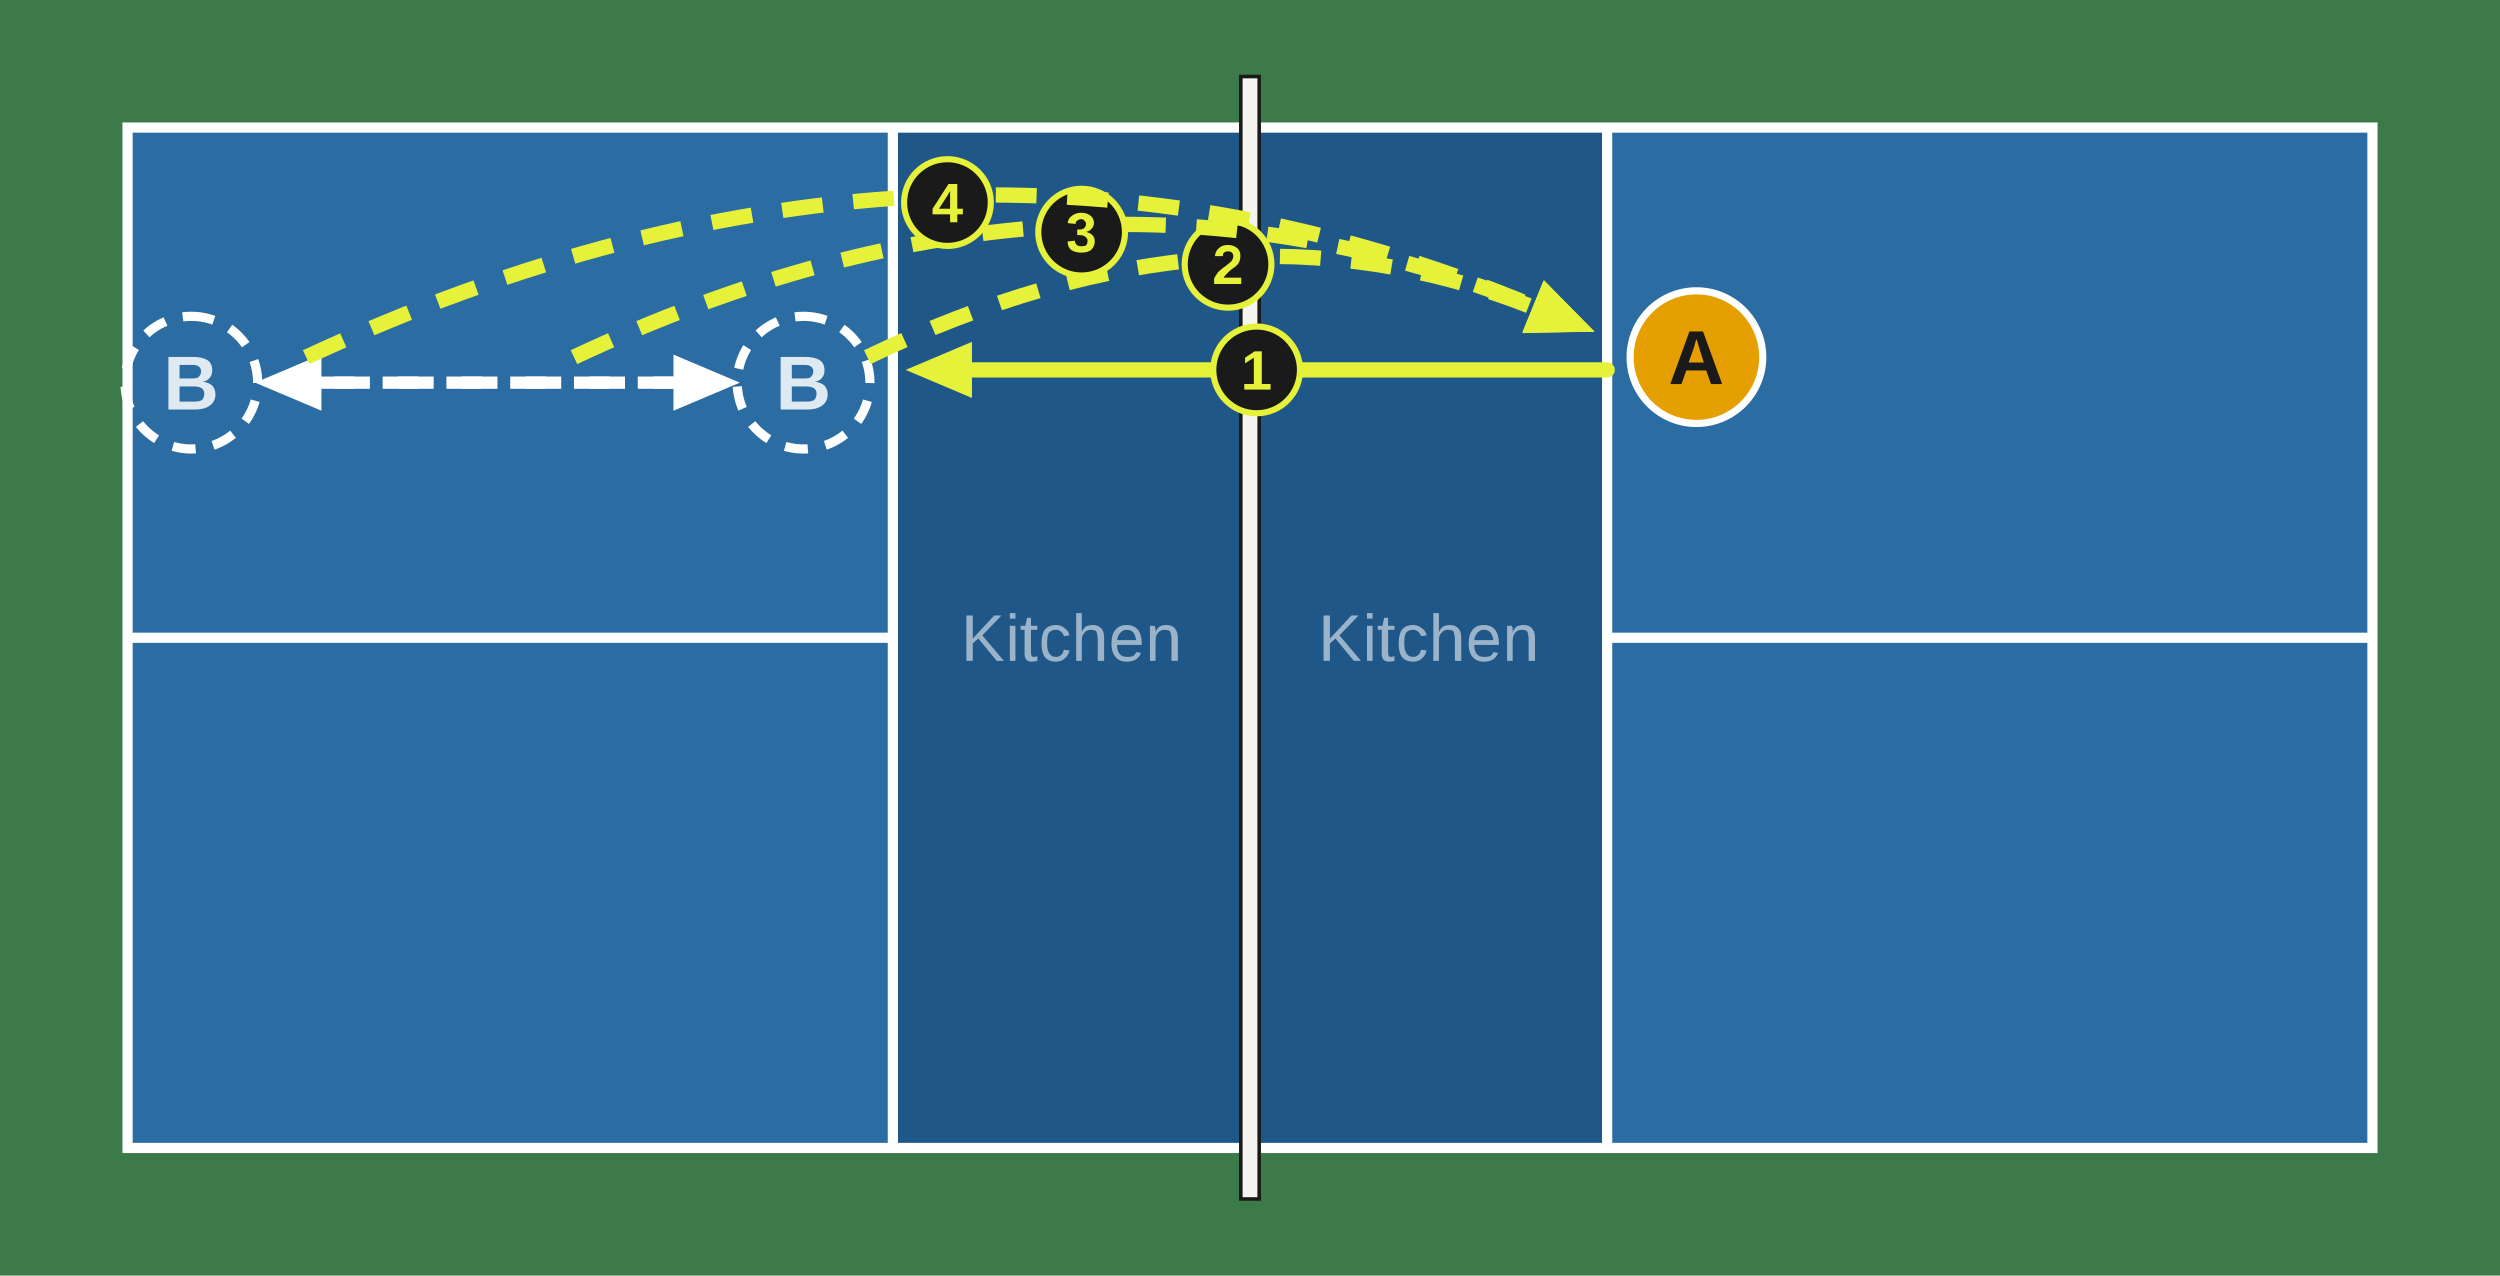
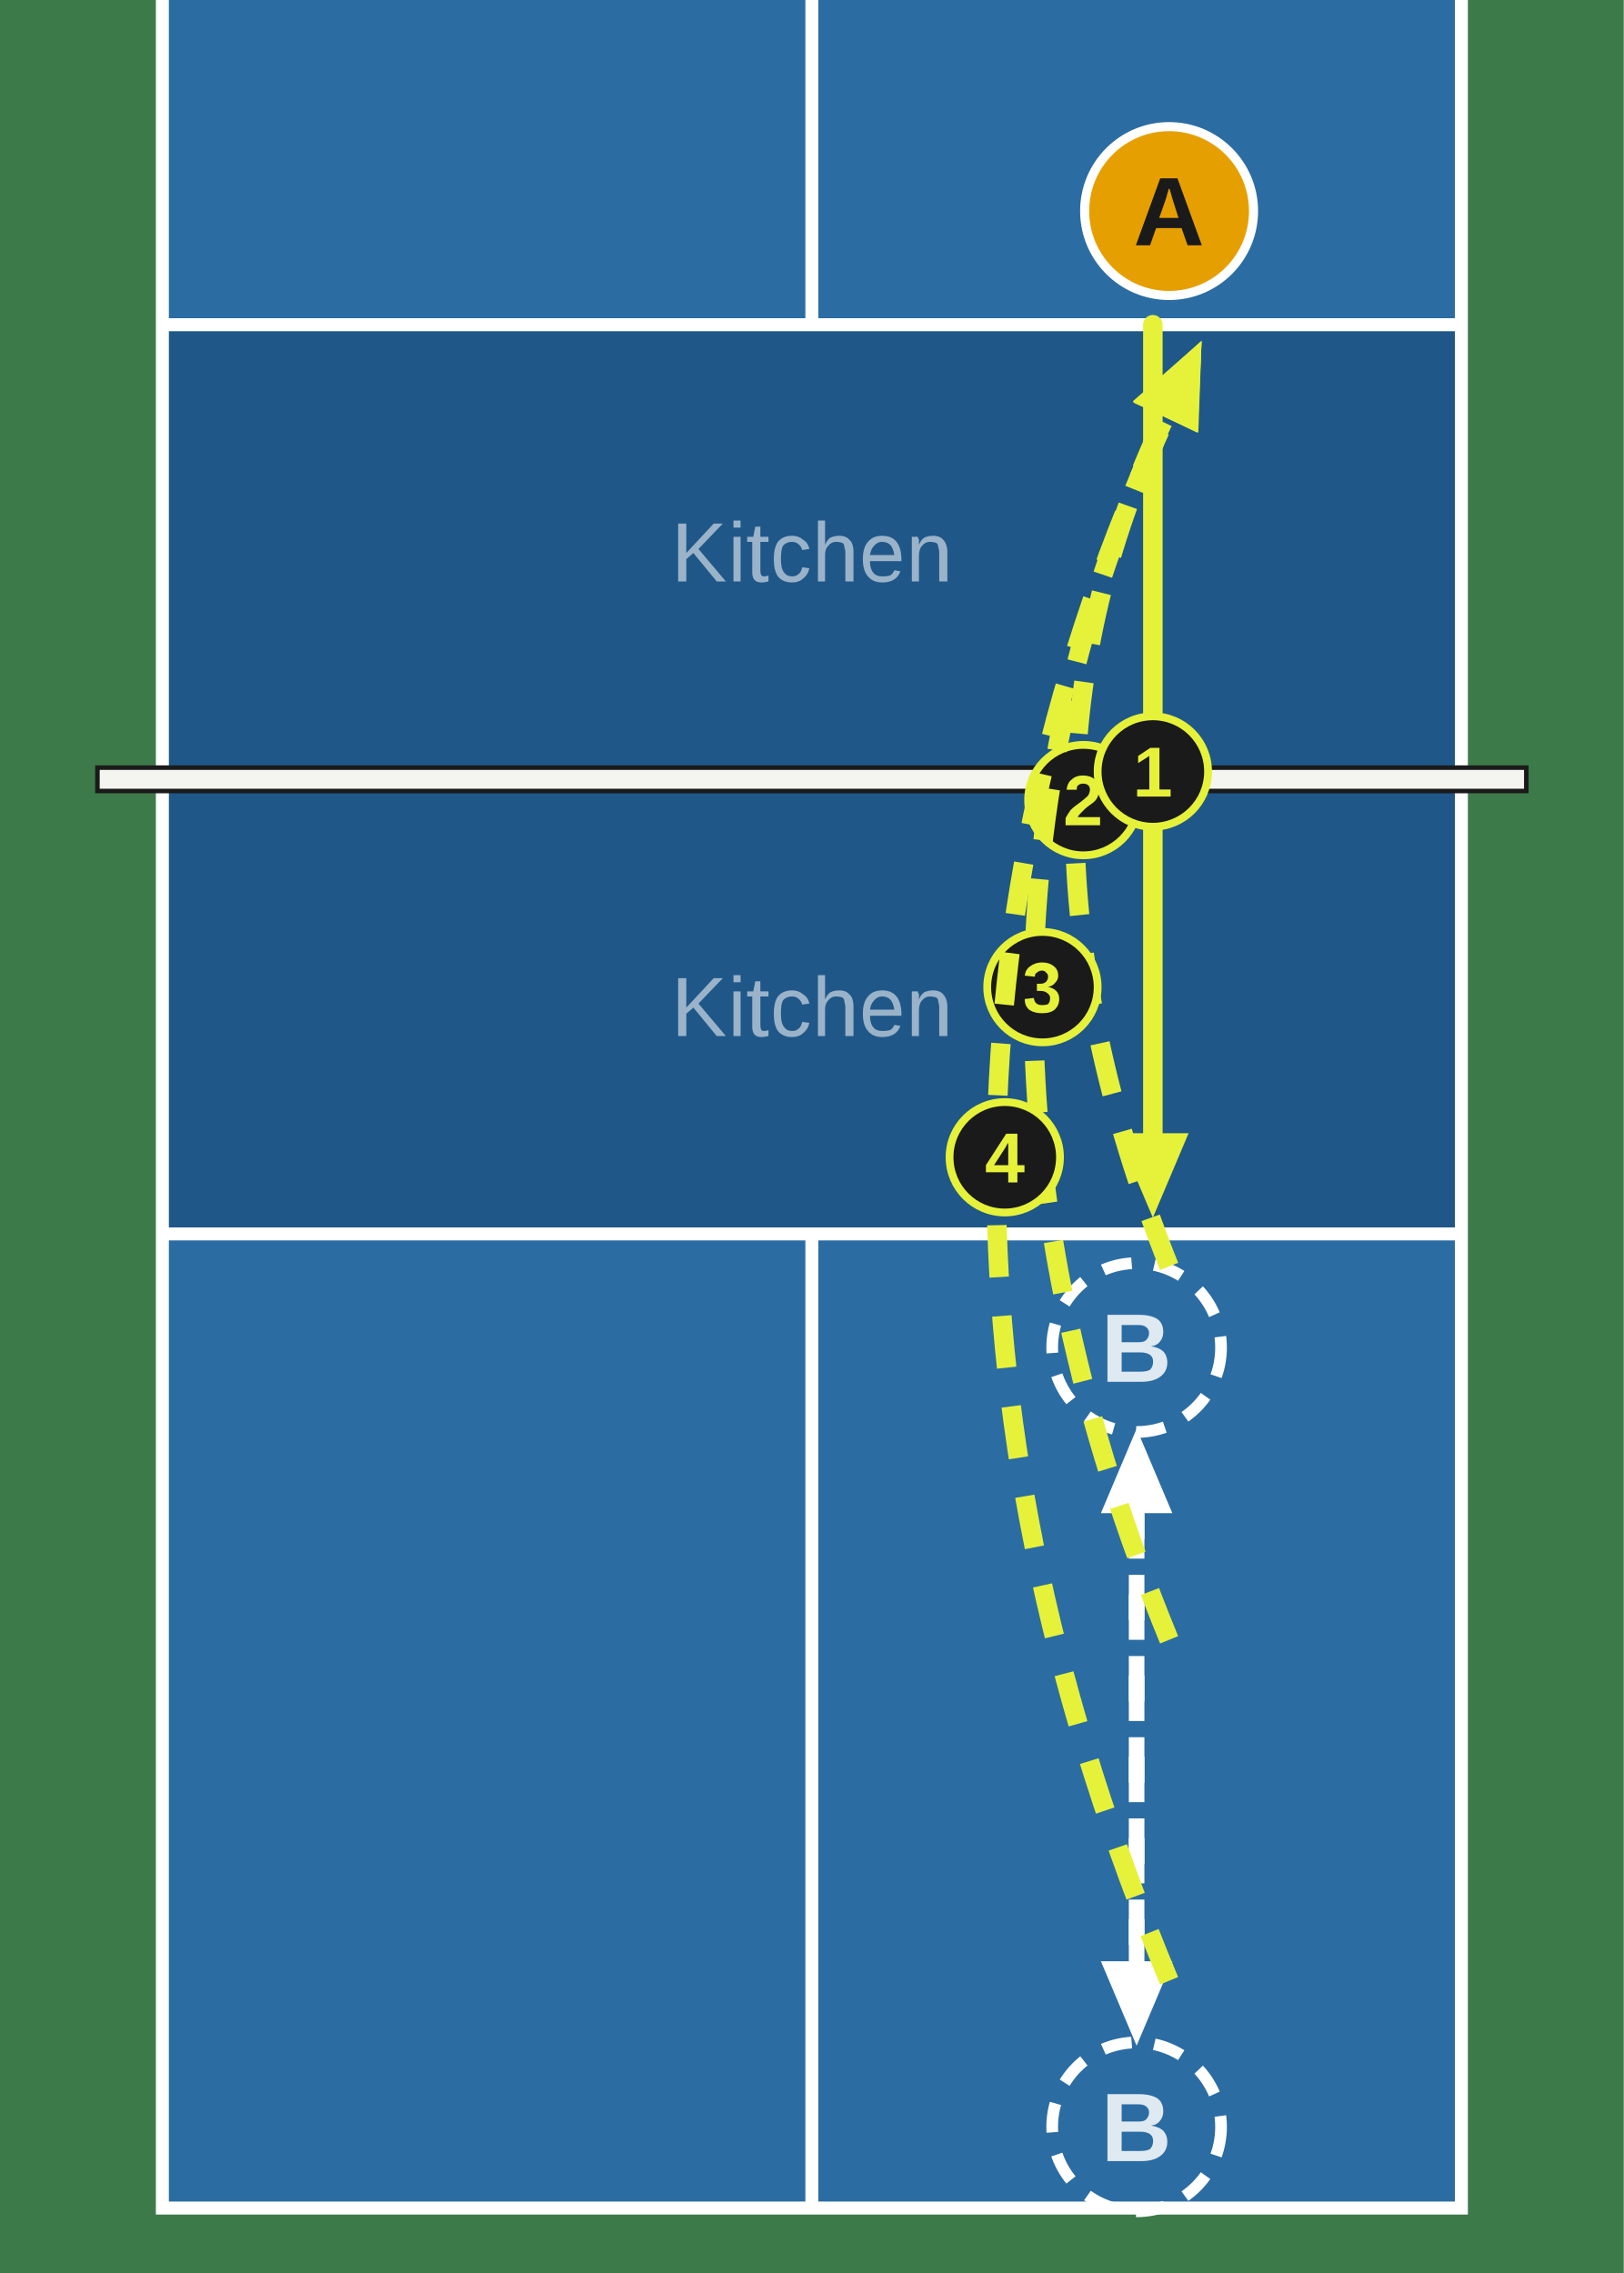
- <svg xmlns="http://www.w3.org/2000/svg" viewBox="-2.5 -22.5 49 25" width="784" height="400" role="img" aria-label="03 伸縮丁克 Slinky" font-family="Arial, Helvetica, 'Helvetica Neue', sans-serif">
-   <g transform="rotate(-90)">
+ <svg xmlns="http://www.w3.org/2000/svg" viewBox="-2.5 10 25 35" width="400" height="560" role="img" aria-label="03 伸縮丁克 Slinky" font-family="Arial, Helvetica, 'Helvetica Neue', sans-serif">
+   <g>
    <rect x="-2.5" y="-2.5" width="25" height="49" fill="#3d7a4a" />
    <rect x="0" y="0" width="20" height="44" fill="#2b6ca3" />
    <rect x="0" y="15" width="20" height="7" fill="#1f5788" />
    <rect x="0" y="22" width="20" height="7" fill="#1f5788" />
    <rect x="0" y="0" width="20" height="44" stroke="#ffffff" stroke-width="0.2" fill="none" />
    <path d="M0 15H20M0 29H20M10 0V15M10 29V44" stroke="#ffffff" stroke-width="0.2" fill="none" />
-     <text x="10" y="18.5" dy="0.35em" font-size="1.3" fill="#ffffff" fill-opacity="0.55" text-anchor="middle" font-family="Arial, Helvetica, 'Helvetica Neue', sans-serif" transform="rotate(90 10 18.5)">Kitchen</text>
-     <text x="10" y="25.5" dy="0.35em" font-size="1.3" fill="#ffffff" fill-opacity="0.55" text-anchor="middle" font-family="Arial, Helvetica, 'Helvetica Neue', sans-serif" transform="rotate(90 10 25.5)">Kitchen</text>
+     <text x="10" y="18.5" dy="0.35em" font-size="1.3" fill="#ffffff" fill-opacity="0.55" text-anchor="middle" font-family="Arial, Helvetica, 'Helvetica Neue', sans-serif">Kitchen</text>
+     <text x="10" y="25.5" dy="0.35em" font-size="1.3" fill="#ffffff" fill-opacity="0.55" text-anchor="middle" font-family="Arial, Helvetica, 'Helvetica Neue', sans-serif">Kitchen</text>
    <rect x="-1" y="21.82" width="22" height="0.36" fill="#f4f4f0" stroke="#1a1a1a" stroke-width="0.07" />
-     <circle cx="15.5" cy="30.75" r="1.3" fill="#e69f00" stroke="#ffffff" stroke-width="0.14" />
-     <text x="15.5" y="30.75" dy="0.35em" font-size="1.5" font-weight="700" fill="#1a1a1a" text-anchor="middle" font-family="Arial, Helvetica, 'Helvetica Neue', sans-serif" transform="rotate(90 15.5 30.75)">A</text>
-     <circle cx="15" cy="13.25" r="1.3" fill="none" stroke="#ffffff" stroke-width="0.18" stroke-dasharray="0.45 0.35" />
-     <text x="15" y="13.25" dy="0.35em" font-size="1.5" font-weight="700" fill="#ffffff" fill-opacity="0.85" text-anchor="middle" font-family="Arial, Helvetica, 'Helvetica Neue', sans-serif" transform="rotate(90 15 13.25)">B</text>
-     <circle cx="15" cy="1.25" r="1.3" fill="none" stroke="#ffffff" stroke-width="0.18" stroke-dasharray="0.45 0.35" />
-     <text x="15" y="1.25" dy="0.35em" font-size="1.5" font-weight="700" fill="#ffffff" fill-opacity="0.85" text-anchor="middle" font-family="Arial, Helvetica, 'Helvetica Neue', sans-serif" transform="rotate(90 15 1.25)">B</text>
-     <path d="M15 3.75L15 10.7" fill="none" stroke="#ffffff" stroke-width="0.24" stroke-dasharray="0.7 0.55" />
-     <polygon points="15,12 14.45,10.7 15.55,10.7" fill="#ffffff" />
-     <path d="M15 11L15 3.8" fill="none" stroke="#ffffff" stroke-width="0.24" stroke-dasharray="0.7 0.55" />
-     <polygon points="15,2.5 15.55,3.8 14.45,3.8" fill="#ffffff" />
-     <path d="M15.5 14.5Q18.88 21.52 16.48 27.54" fill="none" stroke="#e6f23a" stroke-width="0.3" stroke-dasharray="0.8 0.6" />
-     <polygon points="16,28.75 15.97,27.34 16.99,27.75" fill="#e6f23a" />
-     <circle cx="17.32" cy="21.57" r="0.85" fill="#1a1a1a" stroke="#e6f23a" stroke-width="0.12" />
-     <text x="17.32" y="21.57" dy="0.35em" font-size="1.1" font-weight="700" fill="#e6f23a" text-anchor="middle" font-family="Arial, Helvetica, 'Helvetica Neue', sans-serif" transform="rotate(90 17.32 21.57)">2</text>
-     <path d="M15.5 8.75Q20.15 18.64 16.49 27.55" fill="none" stroke="#e6f23a" stroke-width="0.3" stroke-dasharray="0.8 0.6" />
-     <polygon points="16,28.75 15.98,27.34 17,27.76" fill="#e6f23a" />
-     <circle cx="17.95" cy="18.7" r="0.85" fill="#1a1a1a" stroke="#e6f23a" stroke-width="0.12" />
-     <text x="17.95" y="18.7" dy="0.35em" font-size="1.1" font-weight="700" fill="#e6f23a" text-anchor="middle" font-family="Arial, Helvetica, 'Helvetica Neue', sans-serif" transform="rotate(90 17.95 18.7)">3</text>
-     <path d="M15.5 3.5Q21.31 16.02 16.5 27.55" fill="none" stroke="#e6f23a" stroke-width="0.3" stroke-dasharray="0.8 0.6" />
-     <polygon points="16,28.75 15.99,27.34 17.01,27.76" fill="#e6f23a" />
-     <circle cx="18.53" cy="16.07" r="0.85" fill="#1a1a1a" stroke="#e6f23a" stroke-width="0.12" />
-     <text x="18.53" y="16.07" dy="0.35em" font-size="1.1" font-weight="700" fill="#e6f23a" text-anchor="middle" font-family="Arial, Helvetica, 'Helvetica Neue', sans-serif" transform="rotate(90 18.53 16.07)">4</text>
-     <path d="M15.25 29L15.25 16.55" fill="none" stroke="#e6f23a" stroke-width="0.3" stroke-linecap="round" />
-     <polygon points="15.25,15.25 15.8,16.55 14.7,16.55" fill="#e6f23a" />
-     <circle cx="15.25" cy="22.13" r="0.85" fill="#1a1a1a" stroke="#e6f23a" stroke-width="0.12" />
-     <text x="15.25" y="22.13" dy="0.35em" font-size="1.1" font-weight="700" fill="#e6f23a" text-anchor="middle" font-family="Arial, Helvetica, 'Helvetica Neue', sans-serif" transform="rotate(90 15.25 22.13)">1</text>
+     <circle cx="15.5" cy="13.25" r="1.3" fill="#e69f00" stroke="#ffffff" stroke-width="0.14" />
+     <text x="15.5" y="13.25" dy="0.35em" font-size="1.5" font-weight="700" fill="#1a1a1a" text-anchor="middle" font-family="Arial, Helvetica, 'Helvetica Neue', sans-serif">A</text>
+     <circle cx="15" cy="30.75" r="1.3" fill="none" stroke="#ffffff" stroke-width="0.18" stroke-dasharray="0.45 0.35" />
+     <text x="15" y="30.75" dy="0.35em" font-size="1.5" font-weight="700" fill="#ffffff" fill-opacity="0.85" text-anchor="middle" font-family="Arial, Helvetica, 'Helvetica Neue', sans-serif">B</text>
+     <circle cx="15" cy="42.75" r="1.3" fill="none" stroke="#ffffff" stroke-width="0.18" stroke-dasharray="0.45 0.35" />
+     <text x="15" y="42.75" dy="0.35em" font-size="1.5" font-weight="700" fill="#ffffff" fill-opacity="0.85" text-anchor="middle" font-family="Arial, Helvetica, 'Helvetica Neue', sans-serif">B</text>
+     <path d="M15 40.25L15 33.3" fill="none" stroke="#ffffff" stroke-width="0.24" stroke-dasharray="0.7 0.55" />
+     <polygon points="15,32 15.55,33.3 14.45,33.3" fill="#ffffff" />
+     <path d="M15 33L15 40.2" fill="none" stroke="#ffffff" stroke-width="0.24" stroke-dasharray="0.7 0.55" />
+     <polygon points="15,41.5 14.45,40.2 15.55,40.2" fill="#ffffff" />
+     <path d="M15.5 29.5Q12.62 22.27 15.44 16.42" fill="none" stroke="#e6f23a" stroke-width="0.3" stroke-dasharray="0.8 0.6" />
+     <polygon points="16,15.25 15.93,16.66 14.94,16.18" fill="#e6f23a" />
+     <circle cx="14.18" cy="22.32" r="0.85" fill="#1a1a1a" stroke="#e6f23a" stroke-width="0.12" />
+     <text x="14.18" y="22.32" dy="0.35em" font-size="1.1" font-weight="700" fill="#e6f23a" text-anchor="middle" font-family="Arial, Helvetica, 'Helvetica Neue', sans-serif">2</text>
+     <path d="M15.5 35.25Q11.35 25.14 15.45 16.43" fill="none" stroke="#e6f23a" stroke-width="0.3" stroke-dasharray="0.8 0.6" />
+     <polygon points="16,15.25 15.94,16.66 14.95,16.19" fill="#e6f23a" />
+     <circle cx="13.55" cy="25.2" r="0.85" fill="#1a1a1a" stroke="#e6f23a" stroke-width="0.12" />
+     <text x="13.55" y="25.2" dy="0.35em" font-size="1.1" font-weight="700" fill="#e6f23a" text-anchor="middle" font-family="Arial, Helvetica, 'Helvetica Neue', sans-serif">3</text>
+     <path d="M15.5 40.5Q10.2 27.77 15.45 16.43" fill="none" stroke="#e6f23a" stroke-width="0.3" stroke-dasharray="0.8 0.6" />
+     <polygon points="16,15.25 15.95,16.66 14.95,16.2" fill="#e6f23a" />
+     <circle cx="12.97" cy="27.82" r="0.85" fill="#1a1a1a" stroke="#e6f23a" stroke-width="0.12" />
+     <text x="12.97" y="27.82" dy="0.35em" font-size="1.1" font-weight="700" fill="#e6f23a" text-anchor="middle" font-family="Arial, Helvetica, 'Helvetica Neue', sans-serif">4</text>
+     <path d="M15.25 15L15.25 27.45" fill="none" stroke="#e6f23a" stroke-width="0.3" stroke-linecap="round" />
+     <polygon points="15.25,28.75 14.7,27.45 15.8,27.45" fill="#e6f23a" />
+     <circle cx="15.25" cy="21.88" r="0.85" fill="#1a1a1a" stroke="#e6f23a" stroke-width="0.12" />
+     <text x="15.25" y="21.88" dy="0.35em" font-size="1.1" font-weight="700" fill="#e6f23a" text-anchor="middle" font-family="Arial, Helvetica, 'Helvetica Neue', sans-serif">1</text>
  </g>
</svg>
